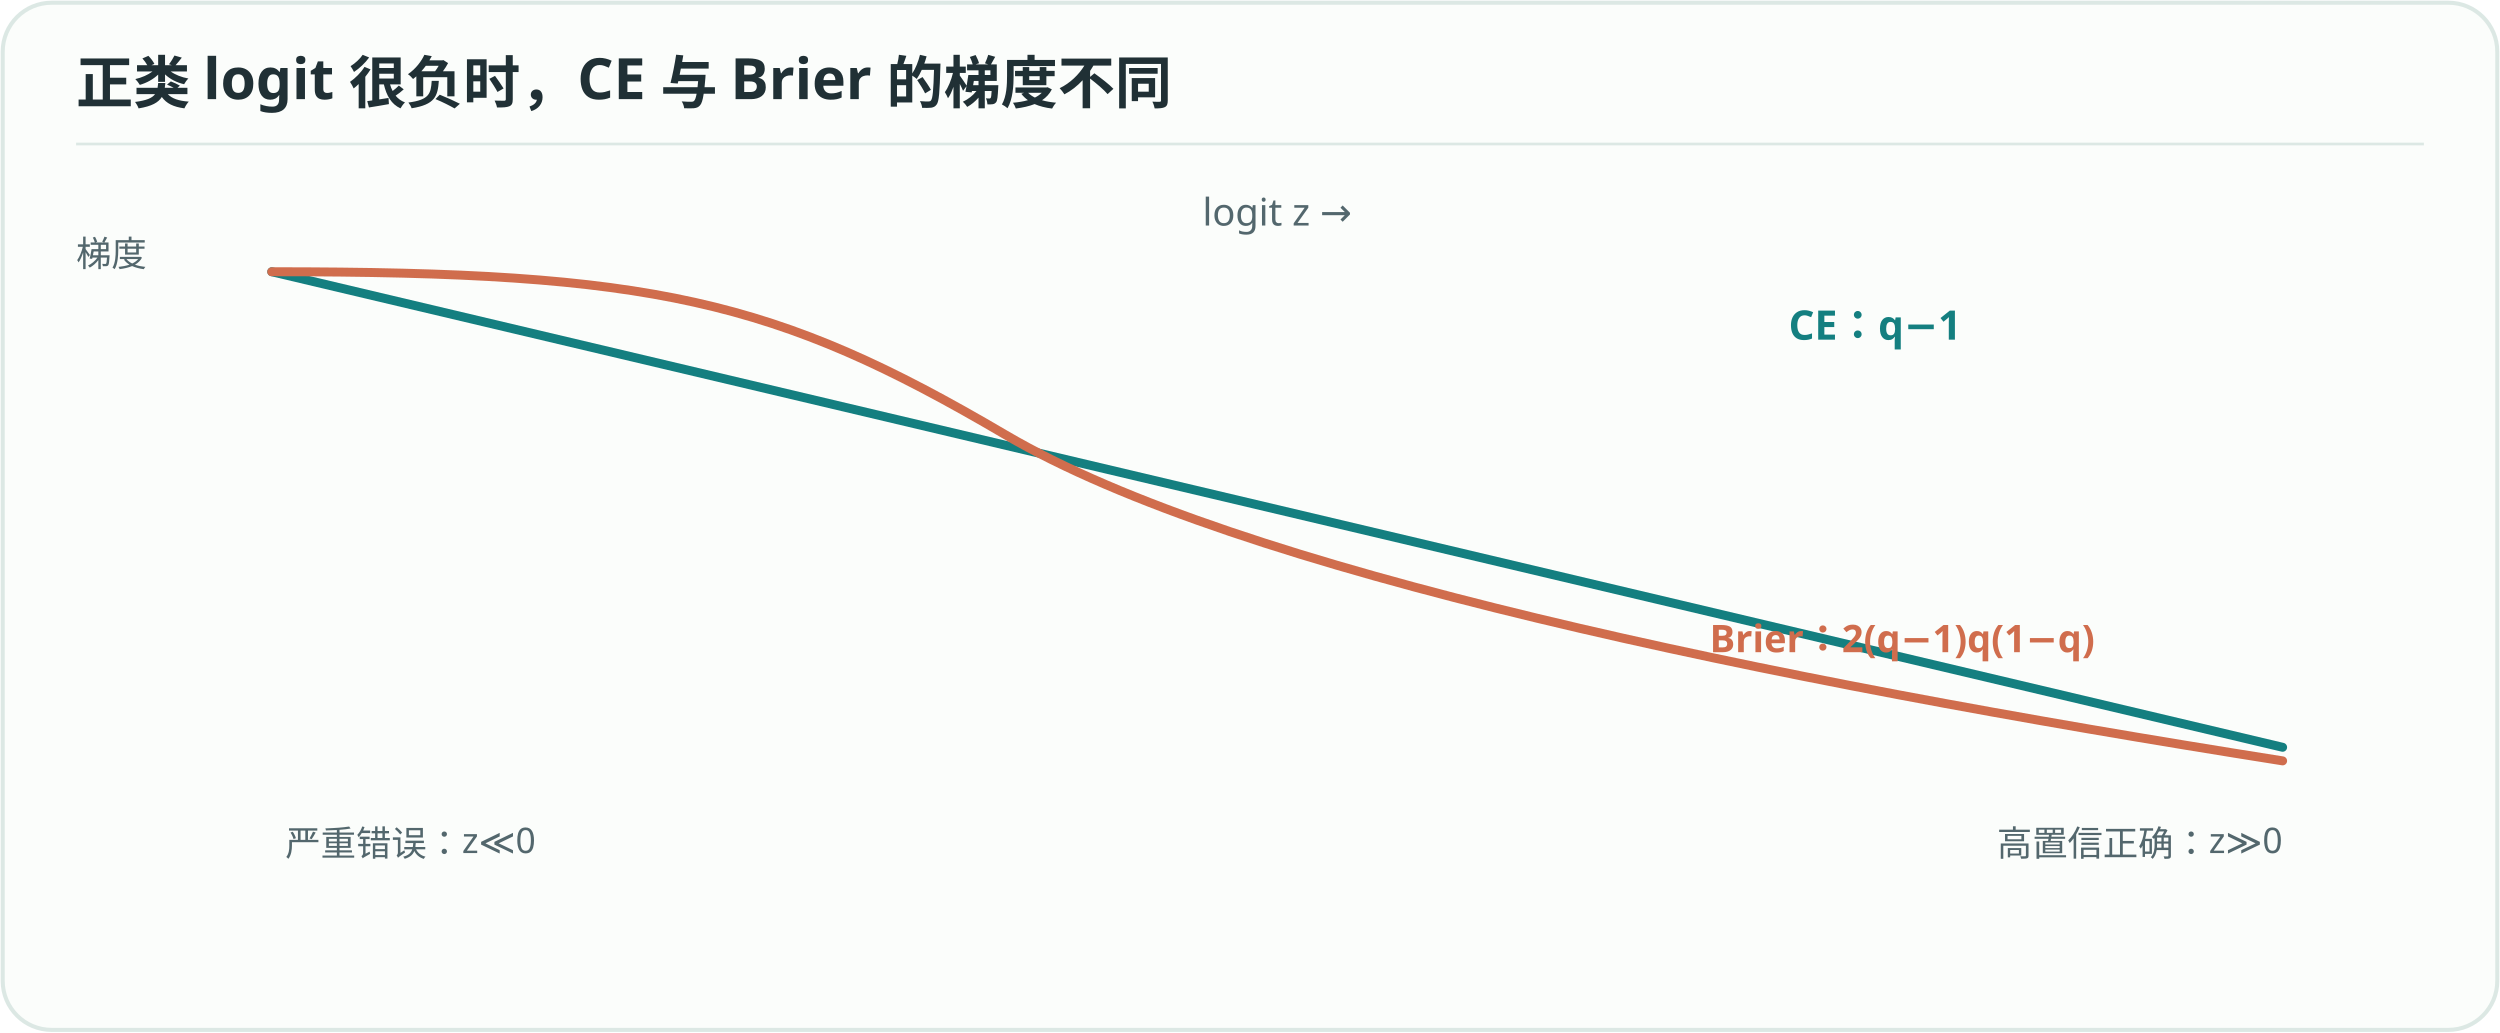
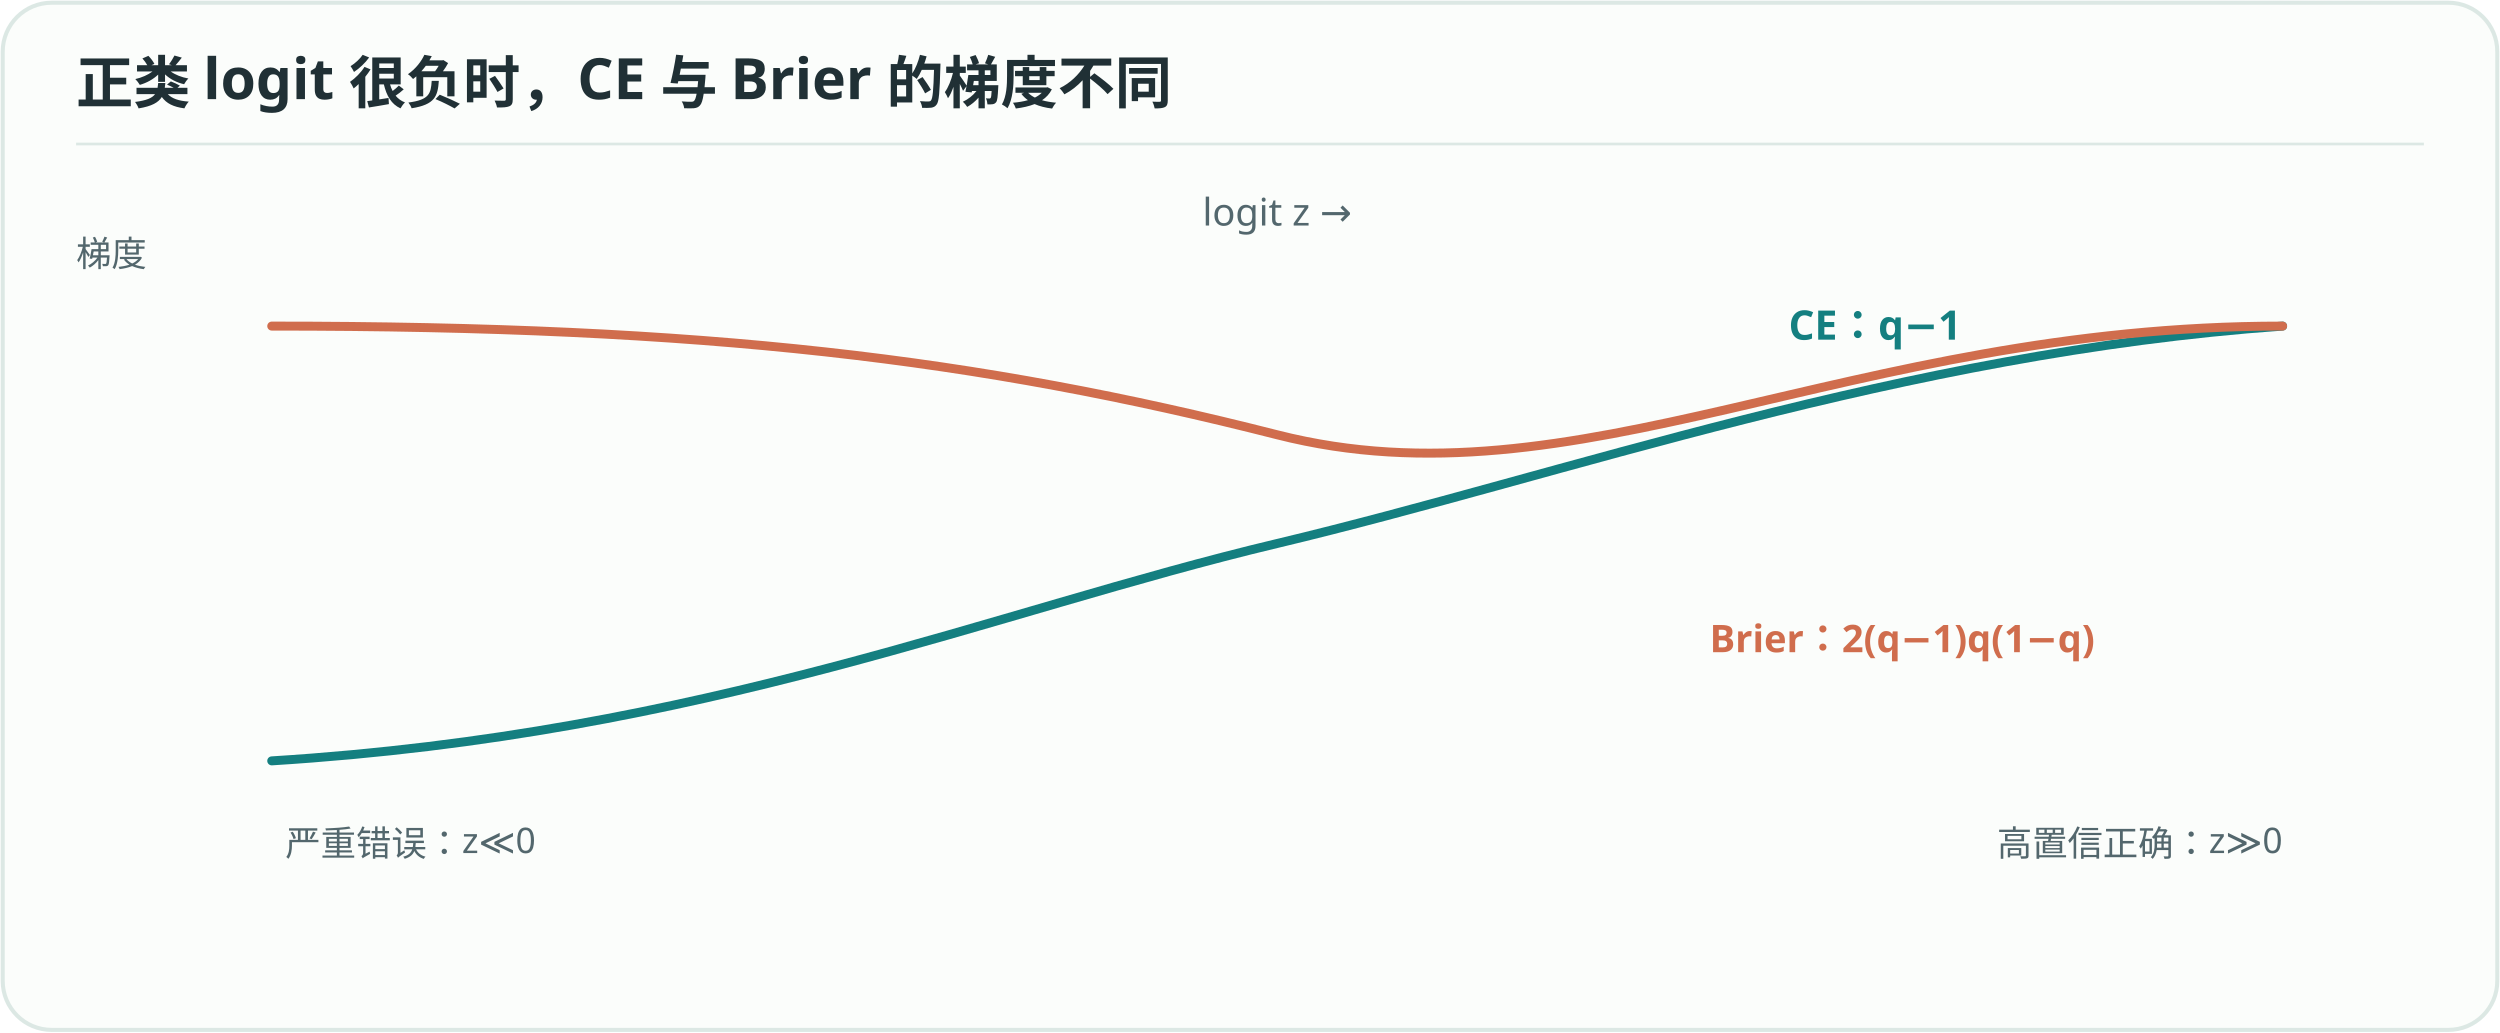
<svg xmlns="http://www.w3.org/2000/svg" role="img" aria-labelledby="grad23-title grad23-desc" viewBox="0 0 920 380">
  <rect x="1" y="1" width="918" height="378" rx="18" fill="#fbfdfb" stroke="#dce8e4" stroke-width="1.5" />
  <text x="28" y="38" font-family="system-ui,'PingFang SC',sans-serif" font-size="21" font-weight="750" fill="#203035">正类 logit 很负时，CE 与 Brier 的梯度不同</text>
  <path d="M28 53H892" stroke="#dce8e4" />
  <path d="90 285H850M90 285V78" fill="none" stroke="#53676d" stroke-width="1.4" stroke-linecap="round" stroke-linejoin="round" />
-   <path d="M100 100L840 275" fill="none" stroke="#147f80" stroke-width="3.3" stroke-linecap="round" stroke-linejoin="round" />
-   <path d="M100 100C240 100 285 110 370 160S650 250 840 280" fill="none" stroke="#d06d4d" stroke-width="3.3" stroke-linecap="round" stroke-linejoin="round" />
+   <path d="M100 280C260 270 365 225 470 200S700 130 840 120" fill="none" stroke="#147f80" stroke-width="3.3" stroke-linecap="round" stroke-linejoin="round" />
+   <path d="M100 120C260 120 360 132 470 160S680 120 840 120" fill="none" stroke="#d06d4d" stroke-width="3.3" stroke-linecap="round" stroke-linejoin="round" />
  <text x="470" y="83" font-family="system-ui,'PingFang SC',sans-serif" font-size="14" font-weight="500" text-anchor="middle" fill="#53676d">logit z →</text>
  <text x="690" y="125" font-family="system-ui,'PingFang SC',sans-serif" font-size="15" font-weight="750" text-anchor="middle" fill="#147f80">CE：q−1</text>
  <text x="700" y="240" font-family="system-ui,'PingFang SC',sans-serif" font-size="14" font-weight="750" text-anchor="middle" fill="#d06d4d">Brier：2(q−1)q(1−q)</text>
  <text x="105" y="315" font-family="system-ui,'PingFang SC',sans-serif" font-size="13" font-weight="500" text-anchor="start" fill="#53676d">严重错误：z≪0</text>
  <text x="840" y="315" font-family="system-ui,'PingFang SC',sans-serif" font-size="13" font-weight="500" text-anchor="end" fill="#53676d">高置信正确：z≫0</text>
  <text x="28" y="98" font-family="system-ui,'PingFang SC',sans-serif" font-size="13" font-weight="500" text-anchor="start" fill="#53676d">梯度</text>
</svg>
